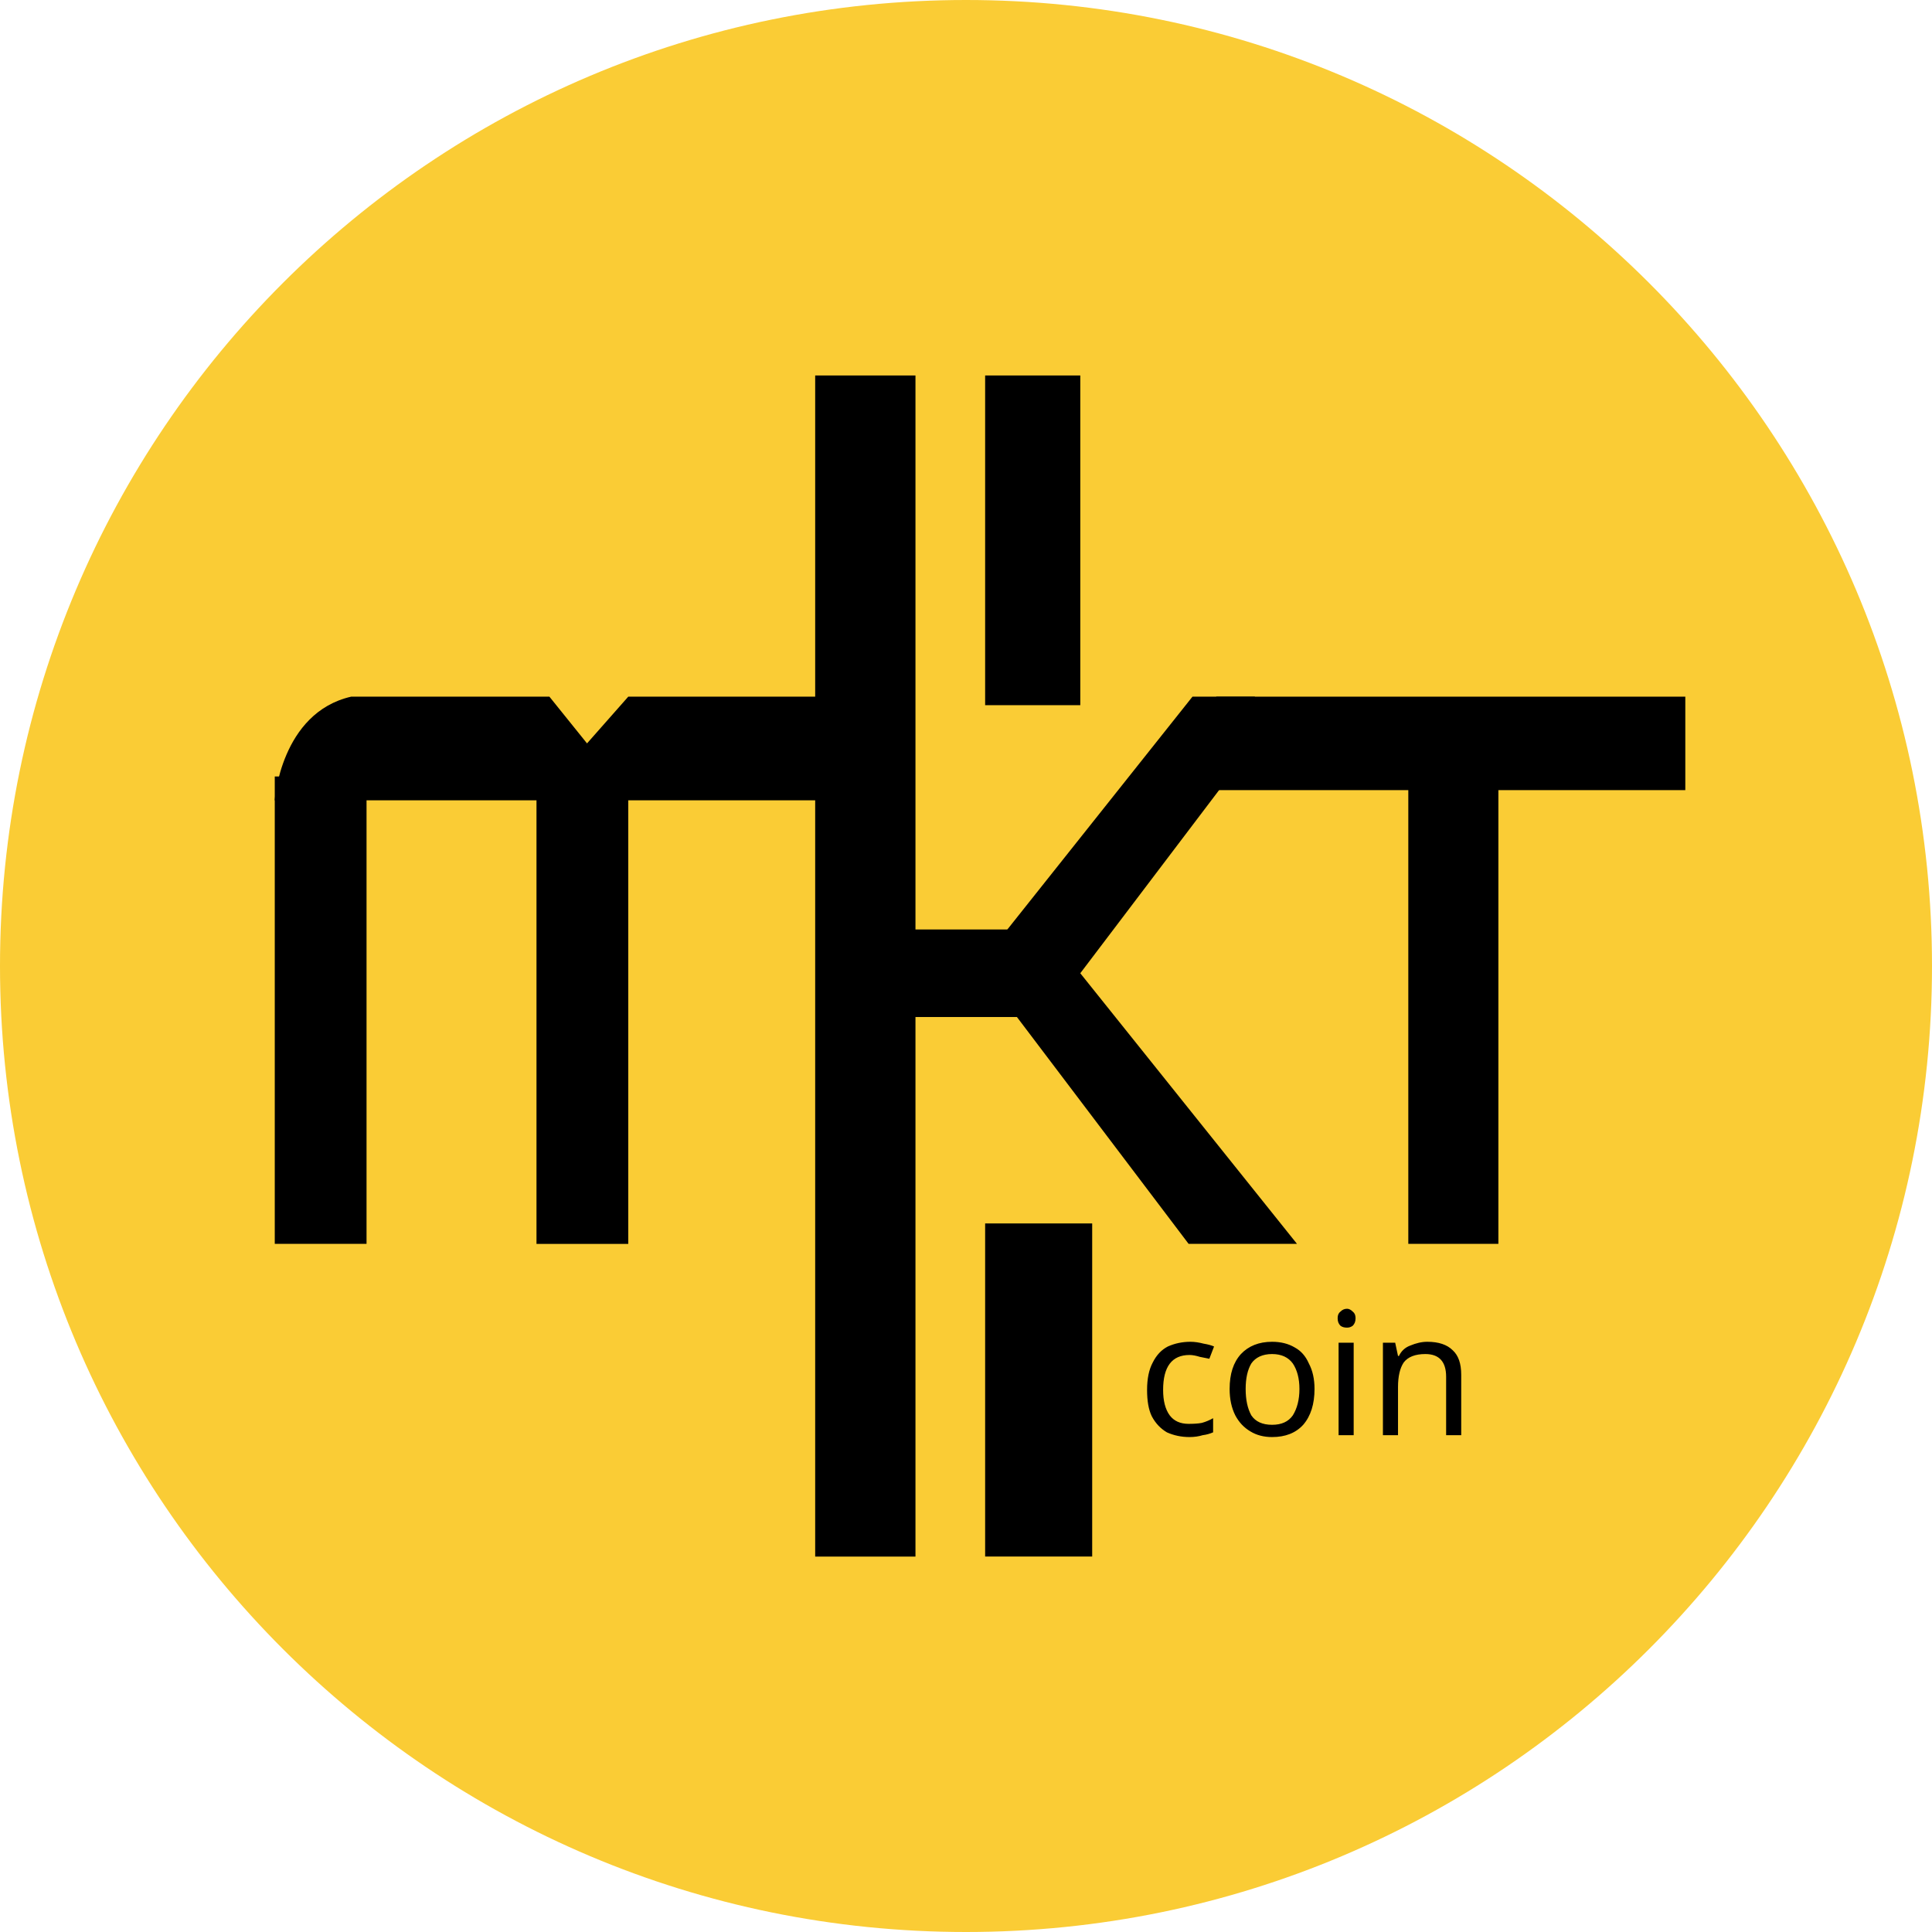
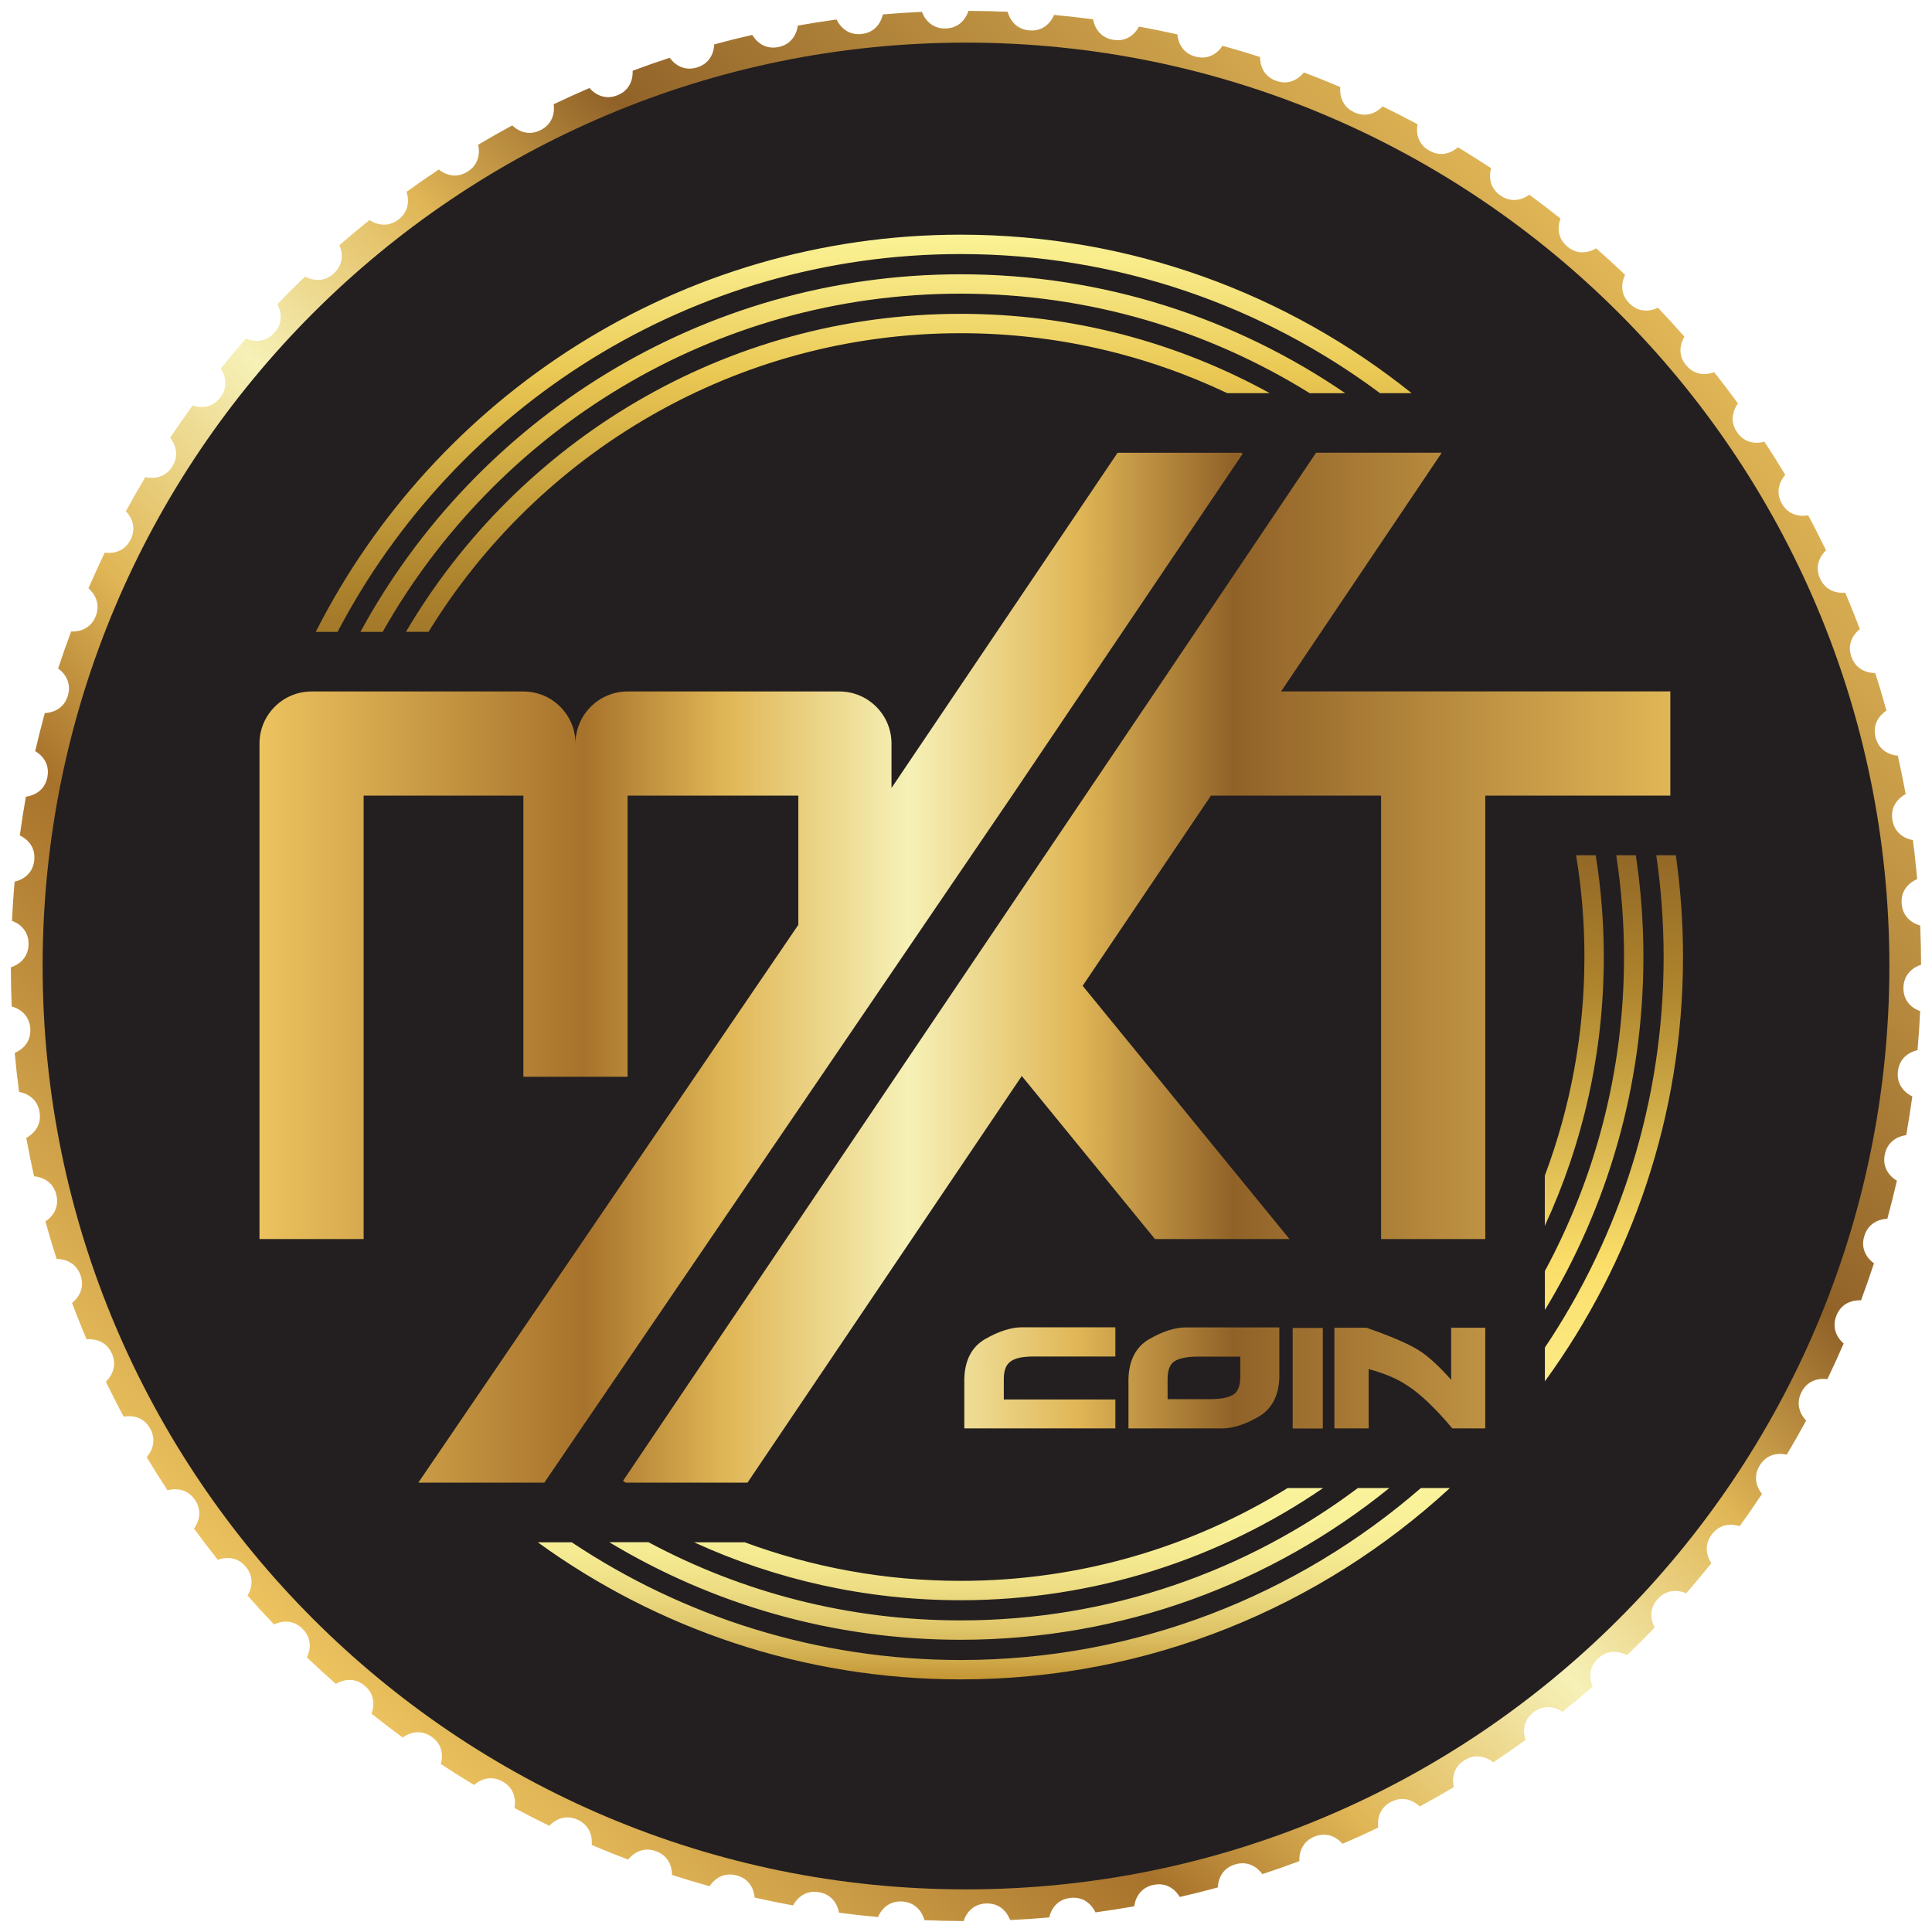
- <svg xmlns="http://www.w3.org/2000/svg" id="Layer_1" data-name="Layer 1" viewBox="0 0 32 32">
-   <defs>
-     <style>.cls-1{fill:#facc35;}.cls-2{font-size:2.85px;font-family:Verdana;}</style>
-   </defs>
-   <circle class="cls-1" cx="16" cy="16" r="16" />
-   <rect x="4.551" y="12.861" width="1.52" height="7.741" />
-   <rect x="8.886" y="13.087" width="1.52" height="7.516" />
-   <rect x="13.502" y="6.219" width="1.661" height="19.563" />
-   <rect x="16.317" y="20.264" width="1.773" height="5.517" />
-   <rect x="23.326" y="12.861" width="1.492" height="7.741" />
-   <rect x="16.317" y="6.219" width="1.576" height="5.461" />
-   <rect x="20.145" y="11.539" width="7.769" height="1.548" />
-   <rect x="14.206" y="15.395" width="3.153" height="1.45" />
-   <polygon points="20.363 12.861 17.893 16.12 21.482 20.602 19.687 20.602 16.204 16 19.751 11.539 20.785 11.539 20.363 12.861" />
-   <path d="M13.65,13.256h-9.1s.1-1.45,1.266-1.717H9.1l.623.774.683-.774h3.476Z" />
-   <text class="cls-2" transform="translate(18.843 23.771)">coin</text>
+ <svg xmlns="http://www.w3.org/2000/svg" version="1.1" id="Layer_1" x="0px" y="0px" viewBox="0 0 32 32" style="enable-background:new 0 0 32 32;" xml:space="preserve">
+   <style type="text/css">
+ 	.st0{fill:url(#SVGID_1_);}
+ 	.st1{fill:#231F20;}
+ 	.st2{fill:url(#SVGID_2_);}
+ 	.st3{fill:url(#SVGID_3_);}
+ </style>
+   <g>
+     <linearGradient id="SVGID_1_" gradientUnits="userSpaceOnUse" x1="4.817" y1="27.183" x2="27.183" y2="4.817">
+       <stop offset="0" style="stop-color:#ECC35F" />
+       <stop offset="0.23" style="stop-color:#A7722B" />
+       <stop offset="0.33" style="stop-color:#E0B656" />
+       <stop offset="0.46" style="stop-color:#F6F1B7" />
+       <stop offset="0.58" style="stop-color:#E0B656" />
+       <stop offset="0.69" style="stop-color:#916228" />
+       <stop offset="1" style="stop-color:#E0B656" />
+     </linearGradient>
+     <path class="st0" d="M31.527,16.358c0.006-0.305,0.292-0.378,0.292-0.378c0-0.217-0.005-0.434-0.014-0.651   c-0.001,0-0.289-0.061-0.308-0.365c-0.021-0.304,0.257-0.402,0.258-0.403c-0.02-0.216-0.043-0.432-0.072-0.647   c-0.001,0-0.294-0.035-0.34-0.336c-0.048-0.301,0.22-0.424,0.221-0.424c-0.039-0.213-0.082-0.426-0.13-0.638   c-0.001,0-0.296-0.008-0.369-0.304c-0.075-0.296,0.181-0.442,0.181-0.442c-0.058-0.209-0.12-0.417-0.187-0.623   c-0.001,0-0.295,0.018-0.395-0.27c-0.101-0.287,0.141-0.456,0.141-0.457c-0.077-0.203-0.157-0.404-0.242-0.604   c-0.001,0-0.292,0.045-0.417-0.233c-0.127-0.277,0.099-0.467,0.099-0.468c-0.095-0.195-0.193-0.389-0.296-0.58   c-0.001,0-0.287,0.071-0.436-0.194c-0.151-0.265,0.056-0.474,0.057-0.475c-0.112-0.186-0.227-0.37-0.346-0.551   c-0.001,0-0.28,0.097-0.452-0.155c-0.174-0.25,0.014-0.477,0.014-0.478c-0.128-0.175-0.259-0.348-0.394-0.518   c-0.001,0-0.27,0.121-0.464-0.114C27.733,5.82,27.9,5.577,27.9,5.577c-0.143-0.163-0.289-0.323-0.439-0.48   c-0.001,0-0.258,0.145-0.473-0.072c-0.216-0.215-0.071-0.472-0.071-0.473c-0.157-0.15-0.317-0.296-0.48-0.439   c-0.001,0-0.244,0.167-0.477-0.029c-0.234-0.195-0.113-0.464-0.113-0.464c-0.17-0.135-0.342-0.267-0.517-0.395   c-0.001,0-0.228,0.188-0.478,0.013c-0.251-0.173-0.154-0.452-0.154-0.452c-0.181-0.119-0.365-0.235-0.55-0.347   c-0.001,0-0.21,0.208-0.475,0.056c-0.265-0.15-0.194-0.436-0.194-0.437c-0.191-0.103-0.384-0.201-0.579-0.296   c-0.001,0-0.191,0.226-0.468,0.099C22.155,1.734,22.2,1.443,22.2,1.442c-0.199-0.085-0.401-0.166-0.604-0.243   C21.596,1.2,21.427,1.441,21.14,1.34c-0.288-0.1-0.269-0.394-0.269-0.395c-0.206-0.067-0.414-0.129-0.623-0.187   c-0.001,0.001-0.147,0.257-0.442,0.181c-0.296-0.073-0.304-0.368-0.304-0.369c-0.211-0.048-0.424-0.091-0.637-0.13   c-0.001,0.001-0.123,0.269-0.424,0.22c-0.301-0.047-0.336-0.34-0.336-0.34c-0.215-0.029-0.43-0.053-0.647-0.073   c0,0.001-0.099,0.279-0.403,0.257c-0.304-0.02-0.364-0.308-0.365-0.309c-0.217-0.009-0.433-0.014-0.65-0.015   c0,0.001-0.074,0.286-0.379,0.292c-0.305,0.007-0.39-0.275-0.39-0.276c-0.217,0.01-0.433,0.024-0.649,0.043   c0,0.001-0.048,0.292-0.351,0.324c-0.303,0.034-0.413-0.239-0.414-0.24c-0.215,0.029-0.429,0.063-0.643,0.101   c0,0.001-0.022,0.295-0.32,0.355c-0.299,0.062-0.433-0.201-0.434-0.201c-0.212,0.048-0.422,0.101-0.631,0.158   c0,0.001,0.005,0.296-0.287,0.382c-0.292,0.088-0.449-0.161-0.45-0.161c-0.206,0.067-0.411,0.139-0.614,0.215   c0,0.001,0.032,0.294-0.252,0.406c-0.282,0.114-0.462-0.12-0.463-0.12C9.564,1.544,9.366,1.633,9.17,1.727   c0,0.001,0.058,0.29-0.214,0.427C8.685,2.294,8.485,2.077,8.485,2.077c-0.191,0.103-0.38,0.21-0.566,0.321   c0,0.001,0.084,0.283-0.175,0.445C7.487,3.006,7.268,2.808,7.268,2.807c-0.181,0.12-0.359,0.244-0.535,0.371   c0,0.001,0.109,0.275-0.134,0.459C6.357,3.822,6.121,3.645,6.121,3.644c-0.169,0.135-0.336,0.275-0.5,0.417   c0,0.001,0.133,0.264-0.093,0.469C5.304,4.736,5.054,4.58,5.053,4.58c-0.157,0.15-0.31,0.303-0.46,0.46   c0,0.001,0.156,0.251-0.051,0.475C4.337,5.74,4.074,5.607,4.073,5.607C3.931,5.77,3.792,5.937,3.656,6.106   c0,0.001,0.178,0.236-0.008,0.478C3.464,6.826,3.189,6.717,3.189,6.717C3.061,6.893,2.938,7.071,2.818,7.251   c0,0.001,0.198,0.219,0.035,0.477C2.691,7.986,2.408,7.902,2.407,7.902C2.296,8.089,2.189,8.277,2.085,8.468   c0,0.001,0.217,0.201,0.077,0.472C2.025,9.211,1.736,9.153,1.735,9.153c-0.094,0.196-0.184,0.393-0.27,0.592   c0,0.001,0.234,0.18,0.12,0.463c-0.113,0.283-0.406,0.251-0.407,0.251c-0.076,0.203-0.148,0.408-0.215,0.614   c0.001,0,0.249,0.158,0.161,0.45c-0.087,0.292-0.382,0.287-0.382,0.287c-0.057,0.209-0.11,0.42-0.159,0.631   c0,0,0.263,0.135,0.201,0.434c-0.06,0.299-0.354,0.32-0.355,0.32c-0.038,0.213-0.072,0.428-0.101,0.643   c0.001,0,0.274,0.111,0.239,0.414c-0.033,0.303-0.324,0.35-0.325,0.351c-0.019,0.216-0.034,0.432-0.044,0.649   c0.001,0,0.283,0.086,0.275,0.391c-0.006,0.305-0.292,0.378-0.293,0.378c0,0.217,0.005,0.434,0.014,0.65   c0.001,0,0.289,0.061,0.308,0.365c0.021,0.304-0.257,0.402-0.258,0.403c0.019,0.216,0.043,0.432,0.072,0.647   c0.001,0,0.294,0.035,0.34,0.336c0.048,0.301-0.22,0.424-0.221,0.424c0.039,0.213,0.082,0.426,0.129,0.638   c0.001,0,0.296,0.008,0.369,0.304c0.075,0.295-0.181,0.442-0.181,0.442c0.058,0.209,0.12,0.417,0.187,0.623   c0.001,0,0.295-0.018,0.395,0.27c0.101,0.287-0.14,0.456-0.141,0.457c0.076,0.203,0.157,0.404,0.242,0.604   c0.001,0,0.292-0.045,0.417,0.233c0.127,0.277-0.099,0.467-0.099,0.468c0.095,0.195,0.193,0.389,0.296,0.58   c0.001,0,0.287-0.071,0.437,0.194c0.151,0.265-0.056,0.474-0.057,0.475c0.112,0.186,0.227,0.37,0.346,0.551   c0.001,0,0.28-0.096,0.452,0.155c0.174,0.25-0.014,0.477-0.014,0.478c0.128,0.175,0.259,0.348,0.394,0.518   c0.001,0,0.27-0.121,0.464,0.114c0.196,0.233,0.029,0.476,0.029,0.477c0.143,0.163,0.289,0.323,0.439,0.48   c0.001,0,0.258-0.145,0.473,0.072c0.216,0.215,0.071,0.472,0.071,0.473c0.157,0.15,0.317,0.296,0.48,0.439   c0.001,0,0.244-0.167,0.477,0.029c0.234,0.195,0.113,0.464,0.113,0.464c0.17,0.135,0.342,0.267,0.517,0.395   c0.001,0,0.228-0.188,0.478-0.013c0.251,0.173,0.154,0.452,0.154,0.452c0.181,0.119,0.364,0.235,0.55,0.347   c0.001,0,0.21-0.208,0.475-0.056c0.265,0.15,0.194,0.436,0.194,0.437c0.191,0.103,0.384,0.201,0.579,0.296   C9.1,30.239,9.29,30.013,9.567,30.14C9.845,30.266,9.8,30.557,9.8,30.558c0.199,0.085,0.401,0.166,0.604,0.243   c0.001-0.001,0.17-0.242,0.457-0.141c0.288,0.1,0.269,0.394,0.269,0.395c0.207,0.067,0.414,0.129,0.623,0.187   c0.001-0.001,0.147-0.256,0.442-0.181c0.296,0.073,0.304,0.368,0.304,0.369c0.212,0.048,0.424,0.091,0.637,0.13   c0.001-0.001,0.123-0.269,0.424-0.22c0.301,0.046,0.336,0.339,0.336,0.34c0.215,0.029,0.431,0.053,0.647,0.072   c0-0.001,0.099-0.278,0.403-0.257c0.304,0.02,0.365,0.308,0.365,0.309c0.217,0.009,0.434,0.014,0.65,0.015   c0-0.001,0.074-0.286,0.379-0.292c0.305-0.007,0.39,0.275,0.39,0.275c0.217-0.01,0.433-0.024,0.649-0.043   c0-0.001,0.048-0.292,0.351-0.324c0.303-0.034,0.413,0.239,0.414,0.24c0.215-0.029,0.429-0.063,0.643-0.101   c0-0.001,0.022-0.295,0.32-0.355c0.299-0.062,0.433,0.201,0.433,0.201c0.211-0.048,0.422-0.101,0.631-0.158   c0-0.001-0.005-0.296,0.287-0.382c0.292-0.088,0.449,0.161,0.45,0.161c0.206-0.067,0.411-0.139,0.614-0.215   c0-0.001-0.032-0.294,0.252-0.407c0.282-0.114,0.462,0.12,0.463,0.12c0.199-0.086,0.397-0.175,0.592-0.269   c0-0.001-0.058-0.29,0.214-0.427c0.271-0.139,0.471,0.078,0.472,0.078c0.191-0.103,0.379-0.21,0.566-0.321   c0-0.001-0.084-0.283,0.175-0.445c0.258-0.163,0.476,0.035,0.477,0.035c0.181-0.12,0.359-0.244,0.535-0.371   c0-0.001-0.109-0.275,0.134-0.459c0.242-0.185,0.477-0.008,0.478-0.007c0.169-0.135,0.336-0.275,0.499-0.417   c0-0.001-0.133-0.264,0.093-0.469c0.224-0.206,0.475-0.05,0.475-0.05c0.157-0.15,0.31-0.303,0.461-0.46   c0-0.001-0.156-0.251,0.051-0.475c0.205-0.225,0.468-0.092,0.469-0.092c0.143-0.163,0.282-0.33,0.418-0.499   c-0.001-0.001-0.178-0.236,0.008-0.478c0.184-0.243,0.458-0.134,0.459-0.134c0.128-0.175,0.251-0.354,0.371-0.534   c0-0.001-0.198-0.219-0.035-0.477c0.162-0.258,0.445-0.174,0.445-0.174c0.111-0.186,0.218-0.375,0.322-0.565   c-0.001-0.001-0.217-0.201-0.077-0.472c0.138-0.272,0.427-0.213,0.428-0.213c0.094-0.196,0.184-0.393,0.27-0.592   c-0.001,0-0.234-0.18-0.12-0.463c0.113-0.283,0.406-0.251,0.407-0.251c0.076-0.203,0.148-0.408,0.215-0.614   c-0.001-0.001-0.25-0.158-0.161-0.45c0.087-0.292,0.382-0.287,0.382-0.287c0.057-0.209,0.11-0.42,0.159-0.631   c0,0-0.263-0.135-0.201-0.434c0.06-0.299,0.354-0.32,0.355-0.32c0.038-0.213,0.072-0.428,0.101-0.643   c-0.001,0-0.274-0.111-0.239-0.414c0.033-0.303,0.324-0.35,0.325-0.351c0.019-0.216,0.034-0.432,0.044-0.649   C31.801,16.749,31.519,16.663,31.527,16.358z" />
+     <circle class="st1" cx="16" cy="16" r="15.294" />
+     <linearGradient id="SVGID_2_" gradientUnits="userSpaceOnUse" x1="16.553" y1="27.816" x2="16.553" y2="3.887">
+       <stop offset="0" style="stop-color:#C49533" />
+       <stop offset="0.015" style="stop-color:#D1AC4D" />
+       <stop offset="0.036" style="stop-color:#E0C66A" />
+       <stop offset="0.059" style="stop-color:#ECDA80" />
+       <stop offset="0.083" style="stop-color:#F4E990" />
+       <stop offset="0.111" style="stop-color:#F9F19A" />
+       <stop offset="0.147" style="stop-color:#FBF49D" />
+       <stop offset="0.288" style="stop-color:#FBDE69" />
+       <stop offset="0.479" style="stop-color:#AE842D" />
+       <stop offset="0.624" style="stop-color:#835823" />
+       <stop offset="0.762" style="stop-color:#AE842D" />
+       <stop offset="0.904" style="stop-color:#EAC853" />
+       <stop offset="0.961" style="stop-color:#F5E37D" />
+       <stop offset="1" style="stop-color:#FBF395" />
+     </linearGradient>
+     <path class="st2" d="M26.105,14.165h0.325c0.088,0.549,0.134,1.112,0.134,1.686c0,1.589-0.35,3.097-0.977,4.453v-0.832   c0.423-1.128,0.656-2.348,0.656-3.621C26.244,15.277,26.196,14.714,26.105,14.165z M26.899,15.851c0,1.881-0.475,3.652-1.311,5.201   v0.646c1.036-1.707,1.632-3.709,1.632-5.847c0-0.573-0.043-1.136-0.126-1.686H26.77C26.855,14.715,26.899,15.278,26.899,15.851z    M27.555,15.851c0,2.392-0.725,4.617-1.967,6.469v0.559c1.438-1.975,2.288-4.404,2.288-7.028c0-0.572-0.041-1.135-0.119-1.686   h-0.324C27.513,14.716,27.555,15.279,27.555,15.851z M24.014,24.647h-0.48c-2.044,1.773-4.71,2.848-7.622,2.848   c-2.381,0-4.597-0.719-6.443-1.95H8.907c1.97,1.428,4.391,2.271,7.005,2.271C19.034,27.816,21.881,26.613,24.014,24.647z    M21.915,24.647h-0.588c-1.576,0.974-3.431,1.537-5.415,1.537c-1.257,0-2.462-0.226-3.577-0.639h-0.84   c1.346,0.616,2.842,0.96,4.417,0.96C18.137,26.504,20.205,25.818,21.915,24.647z M5.97,10.466h0.368   c1.887-3.341,5.471-5.602,9.574-5.602c2.12,0,4.101,0.604,5.782,1.649h0.588c-1.815-1.242-4.009-1.97-6.37-1.97   C11.625,4.543,7.887,6.941,5.97,10.466z M5.23,10.466h0.361c1.947-3.716,5.842-6.258,10.32-6.258c2.601,0,5.005,0.857,6.946,2.304   h0.524c-2.048-1.642-4.646-2.625-7.469-2.625C11.251,3.887,7.204,6.567,5.23,10.466z M23.011,24.647H22.49   c-1.835,1.376-4.113,2.192-6.579,2.192c-1.868,0-3.628-0.469-5.17-1.295h-0.649c1.701,1.025,3.692,1.616,5.819,1.616   C18.599,27.16,21.069,26.218,23.011,24.647z M20.862,6.512h0.169c-1.52-0.837-3.264-1.314-5.119-1.314   c-3.91,0-7.335,2.118-9.188,5.267h0.374c1.818-2.964,5.089-4.946,8.814-4.946c1.579,0,3.076,0.357,4.416,0.993H20.862z" />
+     <linearGradient id="SVGID_3_" gradientUnits="userSpaceOnUse" x1="4.298" y1="16.028" x2="27.668" y2="16.028">
+       <stop offset="0" style="stop-color:#ECC35F" />
+       <stop offset="0.23" style="stop-color:#A7722B" />
+       <stop offset="0.33" style="stop-color:#E0B656" />
+       <stop offset="0.46" style="stop-color:#F6F1B7" />
+       <stop offset="0.58" style="stop-color:#E0B656" />
+       <stop offset="0.69" style="stop-color:#916228" />
+       <stop offset="1" style="stop-color:#E0B656" />
+     </linearGradient>
+     <path class="st3" d="M27.668,13.178h-3.067v7.345h-1.726v-7.345h-2.818l-2.125,3.15l3.426,4.195H19.13l-2.206-2.701l-4.543,6.735   h-2.018l-0.044-0.029l7.655-11.35l1.164-1.726l2.661-3.954h2.081l-2.661,3.954h6.447V13.178z M17.926,11.453l2.657-3.939   L20.56,7.499h-2.049l-2.667,3.954l-1.078,1.599v-0.736c0-0.476-0.386-0.863-0.863-0.863h-3.508c-0.476,0-0.863,0.386-0.863,0.863   c0-0.476-0.386-0.863-0.863-0.863H5.161c-0.476,0-0.863,0.386-0.863,0.863h0v8.207h1.725v-7.345h2.646v4.657h1.726v-4.657h2.828   v0.531v1.609l-6.294,9.239h2.087l7.747-11.379L17.926,11.453z M16.319,22.178c-0.222,0.128-0.337,0.347-0.347,0.656v0.825h2.502   v-0.479h-1.848v-0.338c0-0.071,0.009-0.13,0.027-0.178c0.018-0.048,0.047-0.086,0.087-0.115c0.04-0.029,0.091-0.049,0.153-0.062   c0.062-0.012,0.138-0.019,0.228-0.019h1.353v-0.484h-1.55C16.744,21.986,16.543,22.05,16.319,22.178z M19.643,21.986h1.547v0.825   c-0.01,0.309-0.125,0.528-0.347,0.656c-0.224,0.128-0.425,0.192-0.605,0.192h-1.547v-0.825c0.01-0.309,0.125-0.528,0.347-0.656   C19.262,22.05,19.464,21.986,19.643,21.986z M19.841,22.47c-0.182,0-0.312,0.027-0.393,0.08c-0.073,0.05-0.109,0.148-0.109,0.295   v0.33h0.702c0.182,0,0.312-0.027,0.393-0.08c0.073-0.05,0.109-0.148,0.109-0.295v-0.33H19.841z M21.411,23.66h0.499v-1.665h-0.499   V23.66z M24.036,22.854c-0.21-0.237-0.395-0.403-0.553-0.499c-0.168-0.103-0.452-0.225-0.851-0.364h-0.53v1.668h0.567v-0.983   c0.12,0.032,0.235,0.071,0.345,0.116c0.11,0.045,0.213,0.1,0.308,0.165c0.103,0.067,0.216,0.159,0.338,0.275   c0.122,0.117,0.254,0.259,0.396,0.427h0.544v-1.668h-0.564V22.854z" />
+   </g>
</svg>
